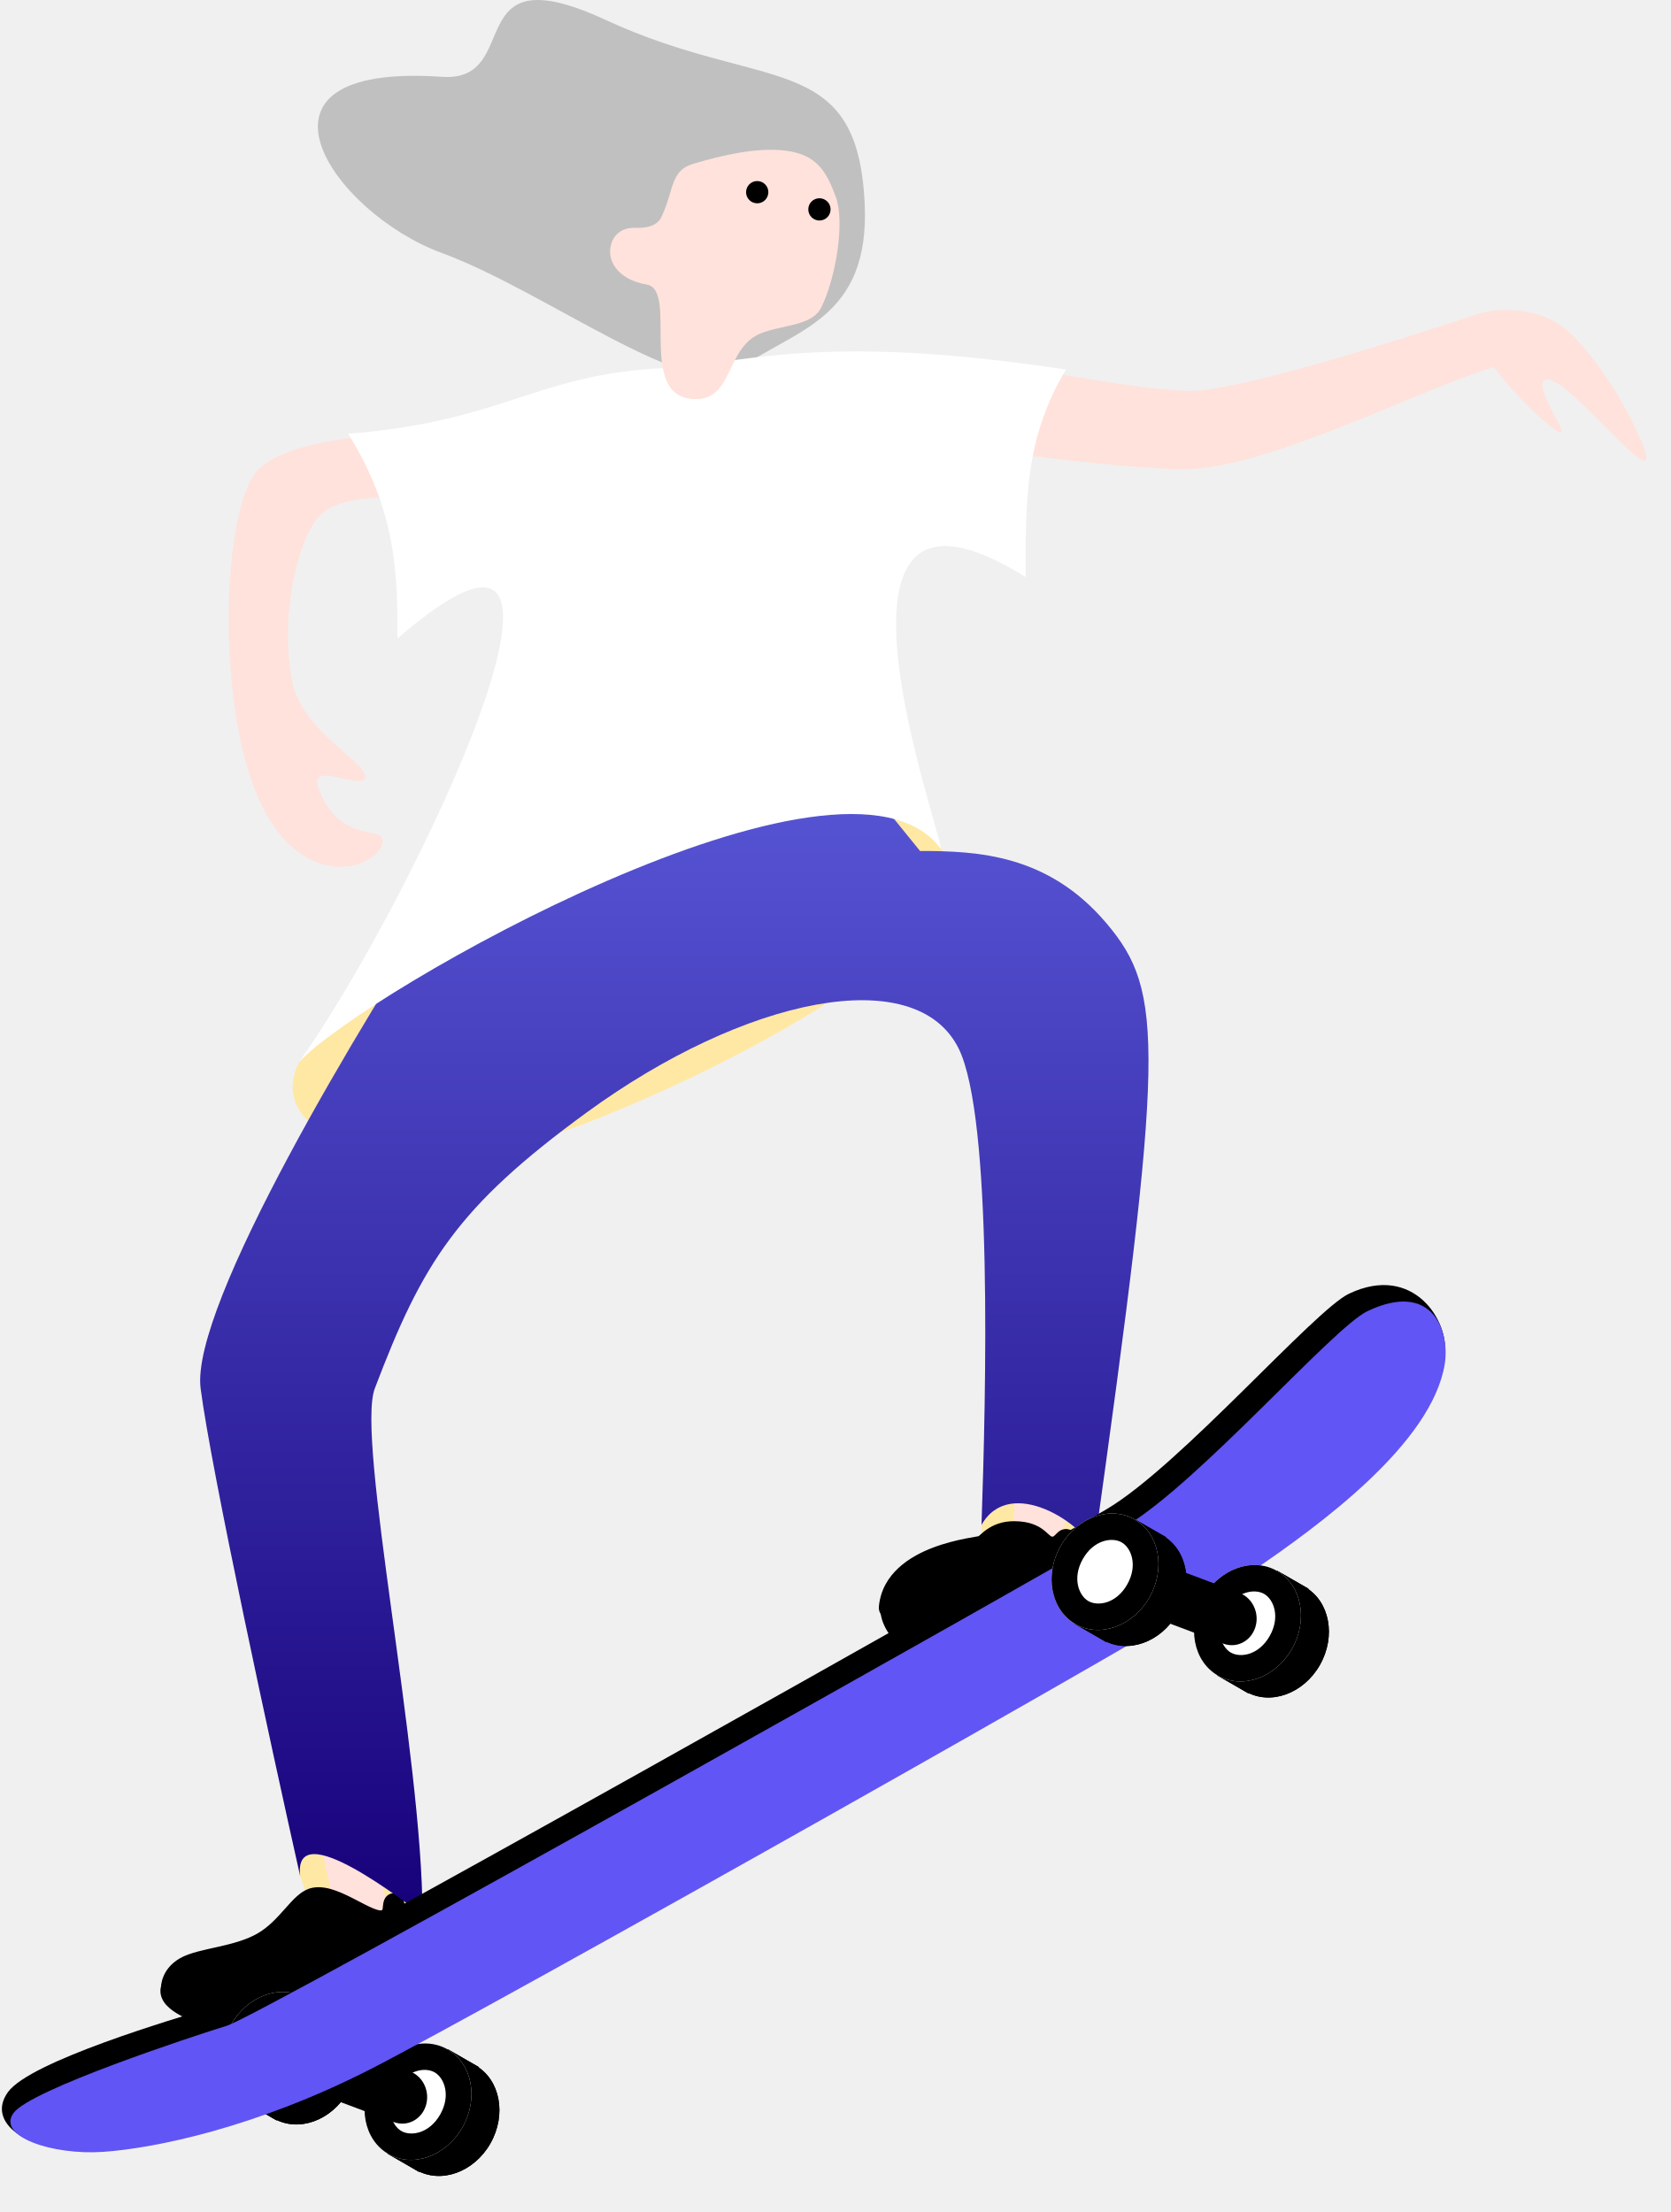
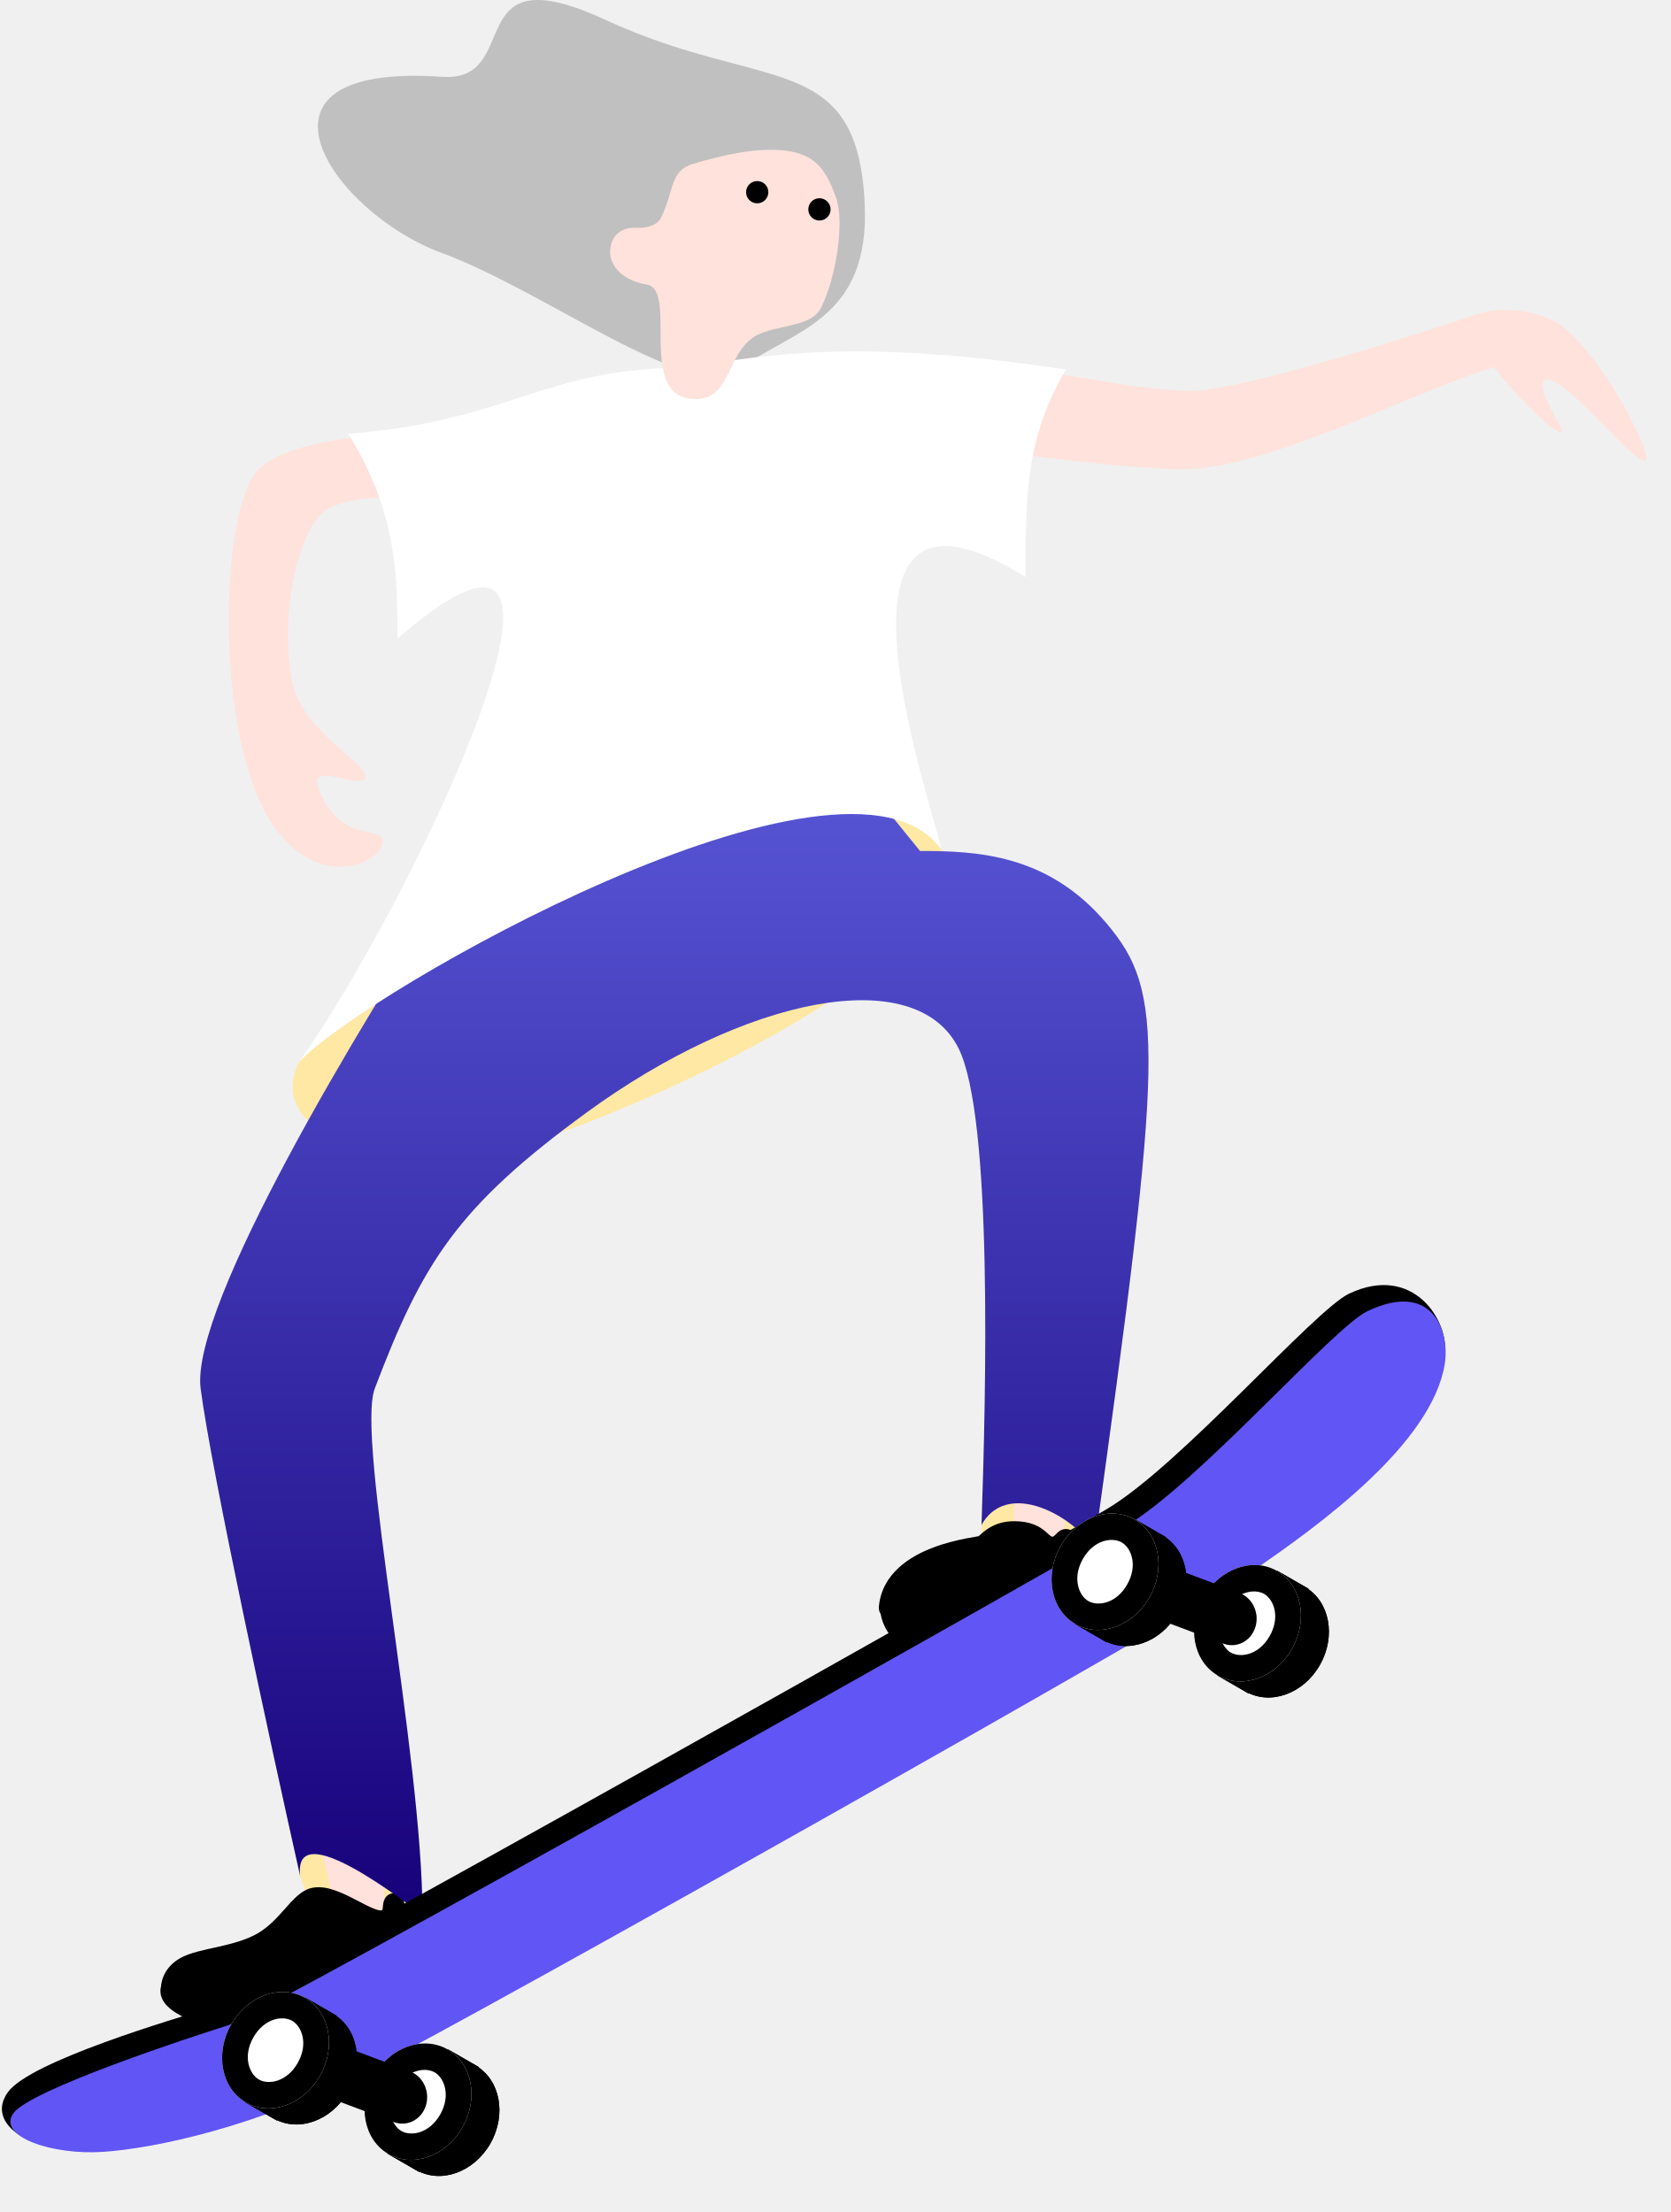
<svg xmlns="http://www.w3.org/2000/svg" xmlns:xlink="http://www.w3.org/1999/xlink" width="576" height="763" viewBox="0 0 576 763" fill="none">
  <g id="me-skate-2">
    <path id="Vector 96" d="M145.682 660.368C140.927 657.311 100.771 625.187 103.527 647.233C105.635 652.706 106.664 660.368 122.992 673.607C128.395 677.988 145.682 677.589 145.682 660.368Z" fill="#FFE8A3" />
    <path id="Vector 95" d="M377.145 535.038C374.179 525.991 348.357 508.538 338.458 525.991C338.458 538.019 345.509 544.314 358.795 546.774C372.08 549.235 375.004 542.425 377.145 535.038Z" fill="#FFE8A3" />
    <path id="Vector 94" d="M324.339 292.631C291.138 247.983 125.374 342.262 103.213 366.237C88.873 394.555 144.03 409.91 202.431 387.255C260.833 364.6 343.49 318.388 324.339 292.631Z" fill="#FFE8A3" />
    <path id="hair" d="M152.347 26.499C181.062 28.479 157.736 -16.78 208.773 6.847C263.234 32.059 295.569 16.802 298.167 70.068C300.148 110.666 273.412 113.637 254.599 127.5C238.536 139.335 188.308 100.466 152.347 87.263C114.562 73.389 78.919 21.435 152.347 26.499Z" fill="black" fill-opacity="0.2" />
    <path id="Vector 38" d="M94.196 284.652C74.837 256.531 75.545 185.424 86.715 165.163C94.998 150.139 135.474 150.169 148.508 148.575L155.105 173.44C155.105 173.44 119.654 166.999 109.832 178.234C102.756 186.328 96.011 212.681 101.052 236.554C105.847 253.336 125.986 262.686 125.986 267.961C125.986 273.235 105.751 261.674 109.832 272.036C117.67 291.94 132.363 284.192 131.979 290.497C130.794 298.16 109.832 307.366 94.196 284.652Z" fill="#FFE2DB" />
    <path id="Vector 39" d="M537.39 145.87C543.427 156.493 523.987 138.52 515.154 126.604C484.782 136.132 434.932 162.94 405.763 161.853C388.828 161.222 368.208 158.835 352.696 156.895L358.483 128.154C381.285 131.339 391.512 134.022 409.451 134.86C427.391 135.698 500.784 111.277 508.583 108.605C516.381 105.933 527.764 106.2 536.625 111.206C545.485 116.211 558.991 135.867 565.661 151.418C574.294 171.545 553.681 145.901 541.162 135.299C533.814 129.077 526.578 126.845 537.39 145.87Z" fill="#FFE2DB" />
    <path id="Vector 40" d="M77.876 480.475C80.332 468.601 87.024 460.589 90.246 456.17C111.513 450.923 115.853 442.426 126.901 458.445C98.864 470.388 111.763 488.264 113.696 495.818C127.171 548.488 125.893 611.604 133.591 660.117C126.783 665.052 122.528 665.393 116.274 662.31C104.214 605.506 75.419 492.348 77.876 480.475Z" fill="#FFE2DB" />
    <path id="Vector 41" d="M348.457 541.318L365.113 541.928C379.87 422.409 398.446 320.25 357.976 327.198C322.913 333.218 358.722 404.726 348.457 541.318Z" fill="#FFE2DB" />
    <g id="Group 17">
      <g id="Vector 33">
        <path d="M63.768 678.517C59.357 681.069 58.807 684.941 59.083 686.557L148.852 692.981C149.004 691.302 149.2 687.269 148.764 684.562C147.184 674.736 138.208 667.408 135.802 656.525C135.147 657.714 136.269 661.282 132.219 662.362C127.156 663.712 115.8 653.278 108.454 654.583C103.375 655.485 99.341 664.877 90.499 669.966C81.658 675.054 69.281 675.327 63.768 678.517Z" fill="black" />
        <path d="M59.083 686.557L55.63 687.178C55.899 688.751 57.204 689.931 58.799 690.045L59.083 686.557ZM63.768 678.517L65.502 681.539L63.768 678.517ZM90.499 669.966L92.227 672.991V672.991L90.499 669.966ZM108.454 654.583L109.035 658.026L108.454 654.583ZM132.219 662.362L133.092 665.74V665.74L132.219 662.362ZM135.802 656.525L139.223 655.74C138.91 654.323 137.748 653.255 136.306 653.06C134.864 652.865 133.443 653.582 132.737 654.862L135.802 656.525ZM148.764 684.562L145.306 685.149L145.306 685.149L148.764 684.562ZM148.852 692.981L148.568 696.468C150.483 696.606 152.167 695.175 152.34 693.263L148.852 692.981ZM59.083 686.557L62.536 685.937C62.537 685.939 62.535 685.926 62.532 685.898C62.53 685.87 62.528 685.831 62.527 685.782C62.526 685.682 62.532 685.551 62.552 685.393C62.593 685.077 62.688 684.688 62.873 684.267C63.227 683.461 63.954 682.434 65.502 681.539L63.768 678.517L62.033 675.496C56.212 678.864 55.133 684.269 55.63 687.178L59.083 686.557ZM63.768 678.517L65.502 681.539C66.463 680.983 67.902 680.463 69.902 679.929C71.887 679.399 74.106 678.933 76.626 678.364C81.496 677.265 87.288 675.834 92.227 672.991L90.499 669.966L88.772 666.94C84.869 669.187 80.052 670.436 75.145 671.543C72.777 672.077 70.315 672.596 68.153 673.173C66.005 673.747 63.829 674.457 62.033 675.496L63.768 678.517ZM90.499 669.966L92.227 672.991C97.217 670.118 100.788 666.064 103.499 663.009C104.917 661.412 106.021 660.175 107.056 659.261C108.098 658.34 108.708 658.084 109.035 658.026L108.454 654.583L107.872 651.14C105.659 651.534 103.861 652.789 102.442 654.042C101.016 655.302 99.606 656.9 98.275 658.4C95.49 661.538 92.622 664.724 88.772 666.94L90.499 669.966ZM108.454 654.583L109.035 658.026C109.981 657.858 111.381 658.033 113.351 658.734C115.276 659.418 117.349 660.453 119.554 661.596C121.662 662.689 123.975 663.929 126.056 664.774C127.973 665.552 130.603 666.404 133.092 665.74L132.219 662.362L131.346 658.984C131.401 658.97 131.243 659.023 130.732 658.926C130.234 658.832 129.582 658.63 128.749 658.292C127.048 657.601 125.114 656.567 122.831 655.383C120.646 654.25 118.186 653.005 115.757 652.142C113.373 651.295 110.6 650.656 107.872 651.14L108.454 654.583ZM132.219 662.362L133.092 665.74C134.631 665.33 135.938 664.606 136.939 663.541C137.93 662.487 138.416 661.316 138.672 660.338C138.912 659.42 138.981 658.516 139.022 658.09C139.048 657.824 139.061 657.725 139.069 657.683C139.08 657.624 139.049 657.86 138.867 658.188L135.802 656.525L132.737 654.862C132.392 655.488 132.252 656.095 132.183 656.463C132.111 656.847 132.074 657.231 132.049 657.484C131.99 658.094 131.963 658.373 131.895 658.631C131.844 658.829 131.81 658.826 131.852 658.782C131.904 658.727 131.832 658.855 131.346 658.984L132.219 662.362ZM148.764 684.562L145.306 685.149C145.668 687.404 145.51 691.074 145.363 692.698L148.852 692.981L152.34 693.263C152.497 691.53 152.731 687.134 152.223 683.976L148.764 684.562ZM148.852 692.981L149.136 689.493L59.367 683.069L59.083 686.557L58.799 690.045L148.568 696.468L148.852 692.981ZM135.802 656.525L132.382 657.31C133.732 663.421 136.919 668.464 139.61 672.802C142.42 677.331 144.645 681.037 145.306 685.149L148.764 684.562L152.223 683.976C151.304 678.261 148.25 673.389 145.576 669.078C142.782 664.575 140.278 660.511 139.223 655.74L135.802 656.525Z" fill="black" />
      </g>
      <g id="Vector 29">
        <path d="M99.445 683.265C90.161 682.48 69.832 679.33 62.066 683.512C49.388 690.339 83.863 699.834 99.338 700.561C114.814 701.289 126.355 701.987 132.657 701.245C138.958 700.502 149.858 698.679 148.312 694.042C146.767 689.406 137.438 691.662 128.402 689.14C119.365 686.618 113.606 684.462 99.445 683.265Z" fill="black" />
        <path d="M62.066 683.512L60.189 679.999L62.066 683.512ZM99.445 683.265L99.817 679.283V679.283L99.445 683.265ZM128.402 689.14L129.511 685.291V685.291L128.402 689.14ZM148.312 694.042L152.112 692.751L152.112 692.751L148.312 694.042ZM62.066 683.512L63.944 687.025C65.159 686.37 67.234 685.843 70.2 685.579C73.081 685.322 76.434 685.34 79.95 685.517C87.12 685.877 94.108 686.827 99.073 687.247L99.445 683.265L99.817 679.283C95.499 678.918 87.68 677.9 80.423 677.535C76.726 677.349 72.96 677.315 69.555 677.619C66.235 677.915 62.856 678.563 60.189 679.999L62.066 683.512ZM99.445 683.265L99.073 687.247C112.791 688.406 118.178 690.446 127.293 692.989L128.402 689.14L129.511 685.291C120.552 682.791 114.421 680.518 99.817 679.283L99.445 683.265ZM132.657 701.245L132.221 697.276C126.349 697.968 115.313 697.31 99.562 696.57L99.338 700.561L99.115 704.553C114.316 705.267 126.361 706.006 133.092 705.213L132.657 701.245ZM128.402 689.14L127.293 692.989C132.276 694.38 137.508 694.483 140.77 694.778C142.576 694.941 143.674 695.141 144.337 695.4C144.857 695.602 144.611 695.629 144.512 695.334L148.312 694.042L152.112 692.751C151.241 690.138 149.25 688.708 147.303 687.951C145.5 687.249 143.411 686.986 141.562 686.819C137.514 686.452 133.564 686.422 129.511 685.291L128.402 689.14ZM148.312 694.042L144.512 695.334C144.456 695.165 144.413 694.821 144.538 694.439C144.645 694.112 144.794 694.01 144.698 694.098C144.427 694.349 143.663 694.814 142.166 695.322C139.281 696.303 135.346 696.908 132.221 697.276L132.657 701.245L133.092 705.213C136.269 704.839 140.935 704.161 144.688 702.885C146.511 702.266 148.576 701.359 150.111 699.94C150.918 699.195 151.714 698.183 152.146 696.866C152.596 695.494 152.555 694.079 152.112 692.751L148.312 694.042ZM99.338 700.561L99.562 696.57C92.272 696.227 80.188 693.766 71.565 690.576C69.434 689.787 67.594 688.983 66.135 688.196C64.623 687.38 63.749 686.704 63.342 686.256C62.922 685.794 63.516 686.204 63.265 687.158C63.075 687.88 62.687 687.701 63.944 687.025L62.066 683.512L60.189 679.999C58.276 681.029 56.192 682.64 55.521 685.192C54.789 687.975 56.117 690.252 57.388 691.651C58.672 693.064 60.446 694.244 62.28 695.234C64.166 696.251 66.371 697.201 68.724 698.072C78.038 701.518 90.929 704.168 99.115 704.553L99.338 700.561Z" fill="black" />
      </g>
    </g>
    <g id="Group 18">
      <g id="Vector 37">
        <path d="M349.84 528.729C342.995 528.615 340.619 532.96 339.016 533.63C337.414 534.301 308.707 536.564 307.028 554.479L376.343 567.705C377.159 551.557 372.778 544.769 367.504 531.441C366.791 531.976 365.287 534.43 362.155 534.016C358.17 533.49 358.512 528.874 349.84 528.729Z" fill="black" />
        <path d="M339.016 533.63L337.554 529.927L337.554 529.927L339.016 533.63ZM349.84 528.729L349.985 524.715L349.985 524.715L349.84 528.729ZM362.155 534.016L361.561 537.997L361.561 537.997L362.155 534.016ZM367.504 531.441L365.169 528.237C366.164 527.49 367.437 527.242 368.617 527.565C369.797 527.888 370.752 528.746 371.205 529.89L367.504 531.441ZM376.343 567.705L380.318 567.83C380.259 569.002 379.694 570.1 378.773 570.835C377.852 571.569 376.667 571.867 375.529 571.65L376.343 567.705ZM307.028 554.479L306.213 558.424C304.23 558.046 302.874 556.218 303.065 554.18L307.028 554.479ZM339.016 533.63L337.554 529.927C337.251 530.054 337.122 530.178 337.248 530.079C337.356 529.993 337.509 529.86 337.803 529.595C338.334 529.116 339.174 528.346 340.236 527.603C342.482 526.029 345.605 524.642 349.985 524.715L349.84 528.729L349.696 532.743C347.23 532.702 345.742 533.43 344.688 534.168C344.1 534.58 343.617 535.015 343.039 535.536C342.778 535.771 342.428 536.087 342.074 536.366C341.735 536.633 341.182 537.039 340.479 537.334L339.016 533.63ZM349.84 528.729L349.985 524.715C355.211 524.802 358.143 526.308 360.315 528.105C360.78 528.489 361.198 528.877 361.498 529.151C361.828 529.453 362.033 529.634 362.218 529.775C362.498 529.99 362.601 530.016 362.748 530.035L362.155 534.016L361.561 537.997C359.717 537.753 358.368 537.005 357.321 536.201C356.841 535.834 356.413 535.445 356.09 535.149C355.736 534.826 355.479 534.588 355.195 534.354C354.374 533.675 353.141 532.8 349.696 532.743L349.84 528.729ZM362.155 534.016L362.748 530.035C362.971 530.065 363.082 530.037 363.132 530.022C363.197 530.002 363.294 529.96 363.437 529.854C363.591 529.741 363.757 529.588 363.992 529.347C364.03 529.308 364.31 529.016 364.399 528.925C364.526 528.795 364.813 528.505 365.169 528.237L367.504 531.441L369.839 534.645C370.79 533.931 366.839 538.694 361.561 537.997L362.155 534.016ZM376.343 567.705L375.529 571.65L306.213 558.424L307.028 554.479L307.842 550.534L377.157 563.76L376.343 567.705ZM307.028 554.479L303.065 554.18C304.14 542.713 313.854 536.827 321.71 533.836C325.795 532.28 329.826 531.323 332.881 530.714C334.414 530.408 335.724 530.187 336.661 530.026C337.144 529.944 337.489 529.884 337.737 529.836C338.148 529.757 337.912 529.777 337.554 529.927L339.016 533.63L340.479 537.334C339.92 537.568 339.273 537.684 339.086 537.72C338.736 537.788 338.299 537.863 337.84 537.941C336.894 538.103 335.686 538.308 334.275 538.589C331.445 539.153 327.894 540.007 324.392 541.34C317.074 544.126 311.595 548.33 310.99 554.778L307.028 554.479ZM367.504 531.441L371.205 529.89C376.334 542.852 381.188 550.598 380.318 567.83L376.343 567.705L372.368 567.58C373.129 552.515 369.222 546.686 363.803 532.992L367.504 531.441Z" fill="black" />
      </g>
      <g id="Vector 35">
        <path d="M342.299 574.792C352.462 577.412 360.478 579.477 372.956 573.746C388.524 566.595 361.246 552.211 352.207 549.245C339.726 545.149 320.533 540.201 310.013 547.029C298.021 554.813 310.765 568.617 318.059 571.339C325.353 574.061 334.483 572.778 342.09 574.739L342.299 574.792Z" fill="black" />
        <path d="M372.956 573.746L372.36 572.378L372.36 572.378L372.956 573.746ZM342.299 574.792L341.903 576.251L341.903 576.251L342.299 574.792ZM342.09 574.739L342.486 573.28L342.486 573.28L342.09 574.739ZM318.059 571.339L318.601 569.926V569.926L318.059 571.339ZM310.013 547.029L309.223 545.768L309.223 545.768L310.013 547.029ZM352.207 549.245L352.694 547.813V547.813L352.207 549.245ZM372.956 573.746L373.553 575.114C367.12 578.069 361.77 579.039 356.691 578.905C351.662 578.773 346.955 577.553 341.903 576.251L342.299 574.792L342.695 573.333C347.806 574.651 352.189 575.774 356.828 575.896C361.418 576.017 366.315 575.155 372.36 572.378L372.956 573.746ZM342.299 574.792L341.903 576.251L341.694 576.197L342.09 574.739L342.486 573.28L342.695 573.333L342.299 574.792ZM342.09 574.739L341.694 576.197C338.058 575.26 334.046 575.095 329.834 574.827C325.701 574.563 321.391 574.198 317.517 572.752L318.059 571.339L318.601 569.926C322.02 571.202 325.923 571.556 330.08 571.822C334.159 572.082 338.515 572.256 342.486 573.28L342.09 574.739ZM318.059 571.339L317.517 572.752C313.524 571.262 308.25 566.883 305.493 561.828C304.101 559.277 303.264 556.397 303.711 553.524C304.167 550.589 305.923 547.91 309.223 545.768L310.013 547.029L310.803 548.29C308.107 550.041 306.959 552.007 306.66 553.933C306.351 555.923 306.908 558.124 308.115 560.337C310.554 564.81 315.3 568.694 318.601 569.926L318.059 571.339ZM310.013 547.029L309.223 545.768C314.942 542.055 322.817 541.64 330.574 542.545C338.394 543.458 346.423 545.755 352.694 547.813L352.207 549.245L351.72 550.677C345.51 548.639 337.701 546.414 330.174 545.536C322.585 544.65 315.603 545.175 310.803 548.29L310.013 547.029ZM352.207 549.245L352.694 547.813C357.349 549.34 366.593 553.754 372.757 558.745C374.309 560.001 375.701 561.322 376.784 562.674C377.858 564.014 378.692 565.463 379.013 566.976C379.345 568.543 379.113 570.131 378.137 571.588C377.194 572.994 375.641 574.155 373.553 575.114L372.956 573.746L372.36 572.378C374.163 571.55 375.164 570.696 375.674 569.936C376.15 569.226 376.27 568.494 376.093 567.661C375.905 566.773 375.367 565.741 374.448 564.594C373.536 563.457 372.311 562.282 370.861 561.107C365.019 556.377 356.104 552.116 351.72 550.677L352.207 549.245Z" fill="black" />
      </g>
    </g>
    <path id="Vector 93" d="M69.182 478.941C65.518 450.549 124.897 351.864 155.045 306.07L295.861 267.145L317.264 293.532C337.108 293.532 361.4 294.661 381.549 318.474C401.698 342.287 401.394 361.565 377.144 535.038C374.178 525.992 348.357 508.538 338.458 525.992C339.985 480.961 342.427 385.378 330.52 361.565C315.637 331.799 256.812 343.989 202.381 383.678C157.624 416.313 145.682 435.592 129.239 478.941C122.662 496.281 145.682 605.37 145.682 660.368C140.927 657.311 100.771 625.187 103.527 647.233C93.605 602.966 72.845 507.333 69.182 478.941Z" fill="url(#paint0_linear_68_7608)" />
    <path id="Vector 92" d="M238.357 126.747C280.422 118.596 317.246 120.006 367.571 127.451C353.453 151.229 353.673 172.084 353.673 199.024C274.264 149.629 325.07 287.624 324.338 292.631C291.138 247.983 125.374 342.262 103.213 366.237C143.026 310.072 218.811 149.629 137.052 220.236C137.052 199.024 137.052 176.868 120.078 149.629C177.457 145.052 186.372 126.747 238.357 126.747Z" fill="white" />
    <g id="Group 58">
      <path id="Vector 42" d="M283.209 106.029C288.211 95.904 291.423 76.609 288.211 67.907C284.998 59.205 281.681 53.209 270.614 51.926C260.531 50.757 248.535 53.709 239.082 56.49C231.043 58.854 232.534 65.454 228.073 74.857C226.591 77.982 222.752 78.728 219.297 78.579C215.731 78.424 212.389 79.8 210.973 83.55C208.782 89.356 212.63 96.372 222.991 98.145C234.246 100.07 218.975 137.678 239.983 137.678C252.882 137.678 250.309 119.88 262.308 115.003C269.843 111.94 279.984 112.558 283.209 106.029Z" fill="#FFE2DB" />
      <circle id="Ellipse 28" cx="261.113" cy="66.292" r="3.841" fill="black" />
      <circle id="Ellipse 29" cx="282.568" cy="72.225" r="3.841" fill="black" />
    </g>
    <g id="Group 19">
      <path id="Vector 12" d="M381.695 520.516C356.404 535.546 83.465 689.185 71.841 692.771C60.216 696.357 10.447 710.973 2.749 721.63C-4.949 732.286 9.619 742.017 29.203 741.889C48.787 741.761 78.573 726.238 121.228 707.825C121.228 707.825 401.94 551.972 425.334 536.025C448.727 520.077 493.682 494.795 498.131 467.402C499.985 455.982 487.528 435.586 465.15 446.262C453.247 451.941 406.987 505.485 381.695 520.516Z" fill="black" />
-       <g id="Group 11">
+       <path id="Vector 13" d="M388.083 526.513C362.793 541.542 89.869 695.16 78.245 698.746C66.621 702.331 10.484 720.794 4.649 728.872C-1.187 736.949 18.064 743.487 35.674 742.247C53.284 741.008 88.101 733.963 127.63 713.798C167.159 693.632 408.327 557.966 431.719 542.021C455.112 526.075 493.748 497.91 498.196 470.52C500.051 459.102 493.91 441.595 471.533 452.269C459.63 457.948 413.373 511.484 388.083 526.513Z" fill="#6155F5" />
+       <g id="Group 10">
        <g id="Group 2">
          <g id="Ellipse 4">
            <use xlink:href="#stroke0_68_7608" fill="black" />
            <mask id="stroke1_68_7608" fill="white">
              <use xlink:href="#stroke0_68_7608" />
            </mask>
-             <path d="M143.537 748.509L148.033 740.606C144.738 738.701 142.382 732.679 146.139 726.074L138.459 721.634L130.78 717.194C123.218 730.487 125.409 748.529 139.042 756.411L143.537 748.509ZM138.459 721.634L146.139 726.074C149.896 719.469 156.241 718.478 159.536 720.383L164.031 712.48L168.526 704.577C154.893 696.695 138.341 703.901 130.78 717.194L138.459 721.634ZM164.031 712.48L159.536 720.383C162.83 722.287 165.186 728.309 161.429 734.914L169.109 739.354L176.788 743.794C184.35 730.501 182.159 712.459 168.526 704.577L164.031 712.48ZM169.109 739.354L161.429 734.914C157.672 741.519 151.327 742.51 148.033 740.606L143.537 748.509L139.042 756.411C152.675 764.293 169.227 757.088 176.788 743.794L169.109 739.354Z" fill="black" mask="url(#stroke1_68_7608)" />
+             <path d="M429.571 583.475L434.066 575.572C430.772 573.668 428.416 567.646 432.173 561.041L424.493 556.601L416.814 552.16C409.252 565.454 411.443 583.496 425.076 591.378L429.571 583.475ZM424.493 556.601L432.173 561.041C435.93 554.436 442.275 553.445 445.569 555.349L450.065 547.446L454.56 539.544C440.927 531.661 424.375 538.867 416.814 552.16L424.493 556.601ZM450.065 547.446L445.569 555.349C448.864 557.254 451.22 563.276 447.463 569.881L455.142 574.321L462.822 578.761C470.383 565.468 468.193 547.426 454.56 539.544L450.065 547.446ZM455.142 574.321L447.463 569.881C443.706 576.486 437.361 577.477 434.066 575.572L429.571 583.475L425.076 591.378C438.709 599.26 455.261 592.054 462.822 578.761L455.142 574.321Z" fill="black" mask="url(#stroke1_68_7608)" />
          </g>
          <g id="Rectangle 1">
-             <path d="M133.732 742.967L154.367 706.812L165.188 713.047L144.553 749.202L133.732 742.967Z" fill="black" />
-             <path d="M133.732 742.967L154.367 706.812L165.188 713.047L144.553 749.202L133.732 742.967Z" fill="black" />
+             <path d="M419.766 577.934L440.401 541.779L451.221 548.014L430.586 584.168L419.766 577.934Z" fill="black" />
+             <path d="M419.766 577.934L440.401 541.779L451.221 548.014L430.586 584.168L419.766 577.934Z" fill="black" />
          </g>
          <g id="Ellipse 3">
            <use xlink:href="#stroke2_68_7608" fill="white" />
            <mask id="stroke3_68_7608" fill="white">
              <use xlink:href="#stroke2_68_7608" />
            </mask>
-             <path d="M133.898 742.965L138.394 735.062C135.099 733.157 132.743 727.135 136.5 720.53L128.82 716.09L121.141 711.65C113.579 724.943 115.77 742.985 129.403 750.867L133.898 742.965ZM128.82 716.09L136.5 720.53C140.257 713.925 146.602 712.934 149.897 714.839L154.392 706.936L158.887 699.033C145.254 691.151 128.702 698.357 121.141 711.65L128.82 716.09ZM154.392 706.936L149.897 714.839C153.191 716.743 155.547 722.765 151.79 729.37L159.47 733.81L167.149 738.251C174.711 724.957 172.52 706.915 158.887 699.033L154.392 706.936ZM159.47 733.81L151.79 729.37C148.033 735.975 141.688 736.966 138.394 735.062L133.898 742.965L129.403 750.867C143.036 758.75 159.588 751.544 167.149 738.251L159.47 733.81Z" fill="black" mask="url(#stroke3_68_7608)" />
+             <path d="M419.932 577.931L424.427 570.028C421.133 568.124 418.777 562.102 422.534 555.497L414.854 551.057L407.175 546.617C399.613 559.91 401.804 577.952 415.437 585.834L419.932 577.931ZM414.854 551.057L422.534 555.497C426.291 548.892 432.636 547.901 435.93 549.805L440.426 541.903L444.921 534C431.288 526.118 414.736 533.323 407.175 546.617L414.854 551.057ZM440.426 541.903L435.93 549.805C439.225 551.71 441.581 557.732 437.824 564.337L445.504 568.777L453.183 573.217C460.745 559.924 458.554 541.882 444.921 534L440.426 541.903ZM445.504 568.777L437.824 564.337C434.067 570.942 427.722 571.933 424.427 570.028L419.932 577.931L415.437 585.834C429.07 593.716 445.622 586.51 453.183 573.217L445.504 568.777Z" fill="black" mask="url(#stroke3_68_7608)" />
          </g>
-           <path id="Vector 34" d="M135.817 731.987C140.373 733.699 145.31 731.17 146.844 726.34C148.378 721.509 145.927 716.206 141.371 714.495L138.594 723.241L135.817 731.987ZM98.983 698.574C94.426 696.862 89.489 699.391 87.956 704.221C86.422 709.051 88.872 714.355 93.429 716.066L96.206 707.32L98.983 698.574ZM138.594 723.241L141.371 714.495L98.983 698.574L96.206 707.32L93.429 716.066L135.817 731.987L138.594 723.241Z" fill="black" />
+           <path id="Vector 34" d="M421.851 566.954C426.407 568.665 431.344 566.137 432.878 561.306C434.411 556.476 431.961 551.173 427.405 549.461L424.628 558.208L421.851 566.954ZM385.016 533.54C380.46 531.829 375.523 534.357 373.99 539.188C372.456 544.018 374.906 549.321 379.463 551.032L382.24 542.286L385.016 533.54ZM424.628 558.208L427.405 549.461L385.016 533.54L382.24 542.286L379.463 551.032L421.851 566.954L424.628 558.208Z" fill="black" />
        </g>
        <g id="Group 3">
          <g id="Ellipse 4_2">
            <use xlink:href="#stroke4_68_7608" fill="black" />
            <mask id="stroke5_68_7608" fill="white">
              <use xlink:href="#stroke4_68_7608" />
            </mask>
-             <path d="M94.403 730.743L98.899 722.84C95.614 720.942 93.254 714.923 97.017 708.309L89.337 703.87L81.656 699.43C74.094 712.72 76.269 730.765 89.906 738.646L94.403 730.743ZM89.337 703.87L97.017 708.309C100.781 701.695 107.127 700.708 110.412 702.607L114.909 694.704L119.406 686.801C105.769 678.92 89.218 686.141 81.656 699.43L89.337 703.87ZM114.909 694.704L110.412 702.607C113.697 704.505 116.058 710.524 112.294 717.138L119.975 721.578L127.656 726.017C135.218 712.727 133.042 694.683 119.406 686.801L114.909 694.704ZM119.975 721.578L112.294 717.138C108.53 723.753 102.184 724.739 98.899 722.84L94.403 730.743L89.906 738.646C103.542 746.527 120.094 739.306 127.656 726.017L119.975 721.578Z" fill="black" mask="url(#stroke5_68_7608)" />
+             <path d="M380.436 565.71L384.933 557.807C381.648 555.909 379.287 549.89 383.051 543.276L375.37 538.836L367.689 534.397C360.127 547.687 362.303 565.731 375.939 573.613L380.436 565.71ZM375.37 538.836L383.051 543.276C386.815 536.661 393.161 535.675 396.446 537.574L400.942 529.671L405.439 521.768C391.803 513.887 375.251 521.108 367.689 534.397L375.37 538.836ZM400.942 529.671L396.446 537.574C399.731 539.472 402.091 545.491 398.328 552.105L406.008 556.544L413.689 560.984C421.251 547.694 419.075 529.649 405.439 521.768L400.942 529.671ZM406.008 556.544L398.328 552.105C394.564 558.719 388.218 559.706 384.933 557.807L380.436 565.71L375.939 573.613C389.575 581.494 406.127 574.273 413.689 560.984L406.008 556.544Z" fill="black" mask="url(#stroke5_68_7608)" />
          </g>
          <g id="Rectangle 1_2">
-             <path d="M84.603 725.201L105.246 689.043L116.06 695.272L95.417 731.43L84.603 725.201Z" fill="black" />
-             <path d="M84.603 725.201L105.246 689.043L116.06 695.272L95.417 731.43L84.603 725.201Z" fill="black" />
+             <path d="M370.637 560.168L391.28 524.009L402.093 530.238L381.45 566.397L370.637 560.168Z" fill="black" />
+             <path d="M370.637 560.168L391.28 524.009L402.093 530.238L381.45 566.397L370.637 560.168Z" fill="black" />
          </g>
          <g id="Ellipse 3_2">
            <use xlink:href="#stroke6_68_7608" fill="white" />
            <mask id="stroke7_68_7608" fill="white">
              <use xlink:href="#stroke6_68_7608" />
            </mask>
-             <path d="M84.763 725.199L89.26 717.296C85.975 715.398 83.615 709.379 87.378 702.765L79.698 698.326L72.017 693.886C64.455 707.176 66.63 725.221 80.267 733.102L84.763 725.199ZM79.698 698.326L87.378 702.765C91.142 696.151 97.488 695.164 100.773 697.063L105.27 689.16L109.767 681.257C96.13 673.376 79.578 680.597 72.017 693.886L79.698 698.326ZM105.27 689.16L100.773 697.063C104.058 698.961 106.418 704.98 102.655 711.594L110.336 716.034L118.017 720.473C125.579 707.183 123.403 689.139 109.767 681.257L105.27 689.16ZM110.336 716.034L102.655 711.594C98.891 718.208 92.545 719.195 89.26 717.296L84.763 725.199L80.267 733.102C93.903 740.983 110.455 733.762 118.017 720.473L110.336 716.034Z" fill="black" mask="url(#stroke7_68_7608)" />
+             <path d="M370.797 560.166L375.294 552.263C372.009 550.365 369.648 544.346 373.412 537.732L365.731 533.292L358.05 528.853C350.488 542.143 352.664 560.187 366.3 568.069L370.797 560.166ZM365.731 533.292L373.412 537.732C377.175 531.117 383.522 530.131 386.807 532.03L391.303 524.127L395.8 516.224C382.164 508.343 365.612 515.564 358.05 528.853L365.731 533.292ZM391.303 524.127L386.807 532.03C390.091 533.928 392.452 539.947 388.688 546.561L396.369 551L404.05 555.44C411.612 542.15 409.436 524.105 395.8 516.224L391.303 524.127ZM396.369 551L388.688 546.561C384.925 553.175 378.578 554.162 375.294 552.263L370.797 560.166L366.3 568.069C379.936 575.95 396.488 568.729 404.05 555.44L396.369 551Z" fill="black" mask="url(#stroke7_68_7608)" />
          </g>
        </g>
      </g>
-       <path id="Vector 13" d="M388.083 526.513C362.793 541.542 89.869 695.16 78.245 698.746C66.621 702.331 10.484 720.794 4.649 728.872C-1.187 736.949 18.064 743.487 35.674 742.247C53.284 741.008 88.101 733.963 127.63 713.798C167.159 693.632 408.327 557.966 431.719 542.021C455.112 526.075 493.748 497.91 498.196 470.52C500.051 459.102 493.91 441.595 471.533 452.269C459.63 457.948 413.373 511.484 388.083 526.513Z" fill="#6155F5" />
-       <g id="Group 10">
+       <g id="Group 11">
        <g id="Group 2_2">
          <g id="Ellipse 4_3">
            <use xlink:href="#stroke8_68_7608" fill="black" />
            <mask id="stroke9_68_7608" fill="white">
              <use xlink:href="#stroke8_68_7608" />
            </mask>
-             <path d="M429.571 583.475L434.066 575.572C430.772 573.668 428.416 567.646 432.173 561.041L424.493 556.601L416.814 552.16C409.252 565.454 411.443 583.496 425.076 591.378L429.571 583.475ZM424.493 556.601L432.173 561.041C435.93 554.436 442.275 553.445 445.569 555.349L450.065 547.446L454.56 539.544C440.927 531.661 424.375 538.867 416.814 552.16L424.493 556.601ZM450.065 547.446L445.569 555.349C448.864 557.254 451.22 563.276 447.463 569.881L455.142 574.321L462.822 578.761C470.383 565.468 468.193 547.426 454.56 539.544L450.065 547.446ZM455.142 574.321L447.463 569.881C443.706 576.486 437.361 577.477 434.066 575.572L429.571 583.475L425.076 591.378C438.709 599.26 455.261 592.054 462.822 578.761L455.142 574.321Z" fill="black" mask="url(#stroke9_68_7608)" />
+             <path d="M143.537 748.509L148.033 740.606C144.738 738.701 142.382 732.679 146.139 726.074L138.459 721.634L130.78 717.194C123.218 730.487 125.409 748.529 139.042 756.411L143.537 748.509ZM138.459 721.634L146.139 726.074C149.896 719.469 156.241 718.478 159.536 720.383L164.031 712.48L168.526 704.577C154.893 696.695 138.341 703.901 130.78 717.194L138.459 721.634ZM164.031 712.48L159.536 720.383C162.83 722.287 165.186 728.309 161.429 734.914L169.109 739.354L176.788 743.794C184.35 730.501 182.159 712.459 168.526 704.577L164.031 712.48ZM169.109 739.354L161.429 734.914C157.672 741.519 151.327 742.51 148.033 740.606L143.537 748.509L139.042 756.411C152.675 764.293 169.227 757.088 176.788 743.794L169.109 739.354Z" fill="black" mask="url(#stroke9_68_7608)" />
          </g>
          <g id="Rectangle 1_3">
-             <path d="M419.766 577.934L440.401 541.779L451.221 548.014L430.586 584.168L419.766 577.934Z" fill="black" />
-             <path d="M419.766 577.934L440.401 541.779L451.221 548.014L430.586 584.168L419.766 577.934Z" fill="black" />
+             <path d="M133.732 742.967L154.367 706.812L165.188 713.047L144.553 749.202L133.732 742.967Z" fill="black" />
+             <path d="M133.732 742.967L154.367 706.812L165.188 713.047L144.553 749.202L133.732 742.967Z" fill="black" />
          </g>
          <g id="Ellipse 3_3">
            <use xlink:href="#stroke10_68_7608" fill="white" />
            <mask id="stroke11_68_7608" fill="white">
              <use xlink:href="#stroke10_68_7608" />
            </mask>
-             <path d="M419.932 577.931L424.427 570.028C421.133 568.124 418.777 562.102 422.534 555.497L414.854 551.057L407.175 546.617C399.613 559.91 401.804 577.952 415.437 585.834L419.932 577.931ZM414.854 551.057L422.534 555.497C426.291 548.892 432.636 547.901 435.93 549.805L440.426 541.903L444.921 534C431.288 526.118 414.736 533.323 407.175 546.617L414.854 551.057ZM440.426 541.903L435.93 549.805C439.225 551.71 441.581 557.732 437.824 564.337L445.504 568.777L453.183 573.217C460.745 559.924 458.554 541.882 444.921 534L440.426 541.903ZM445.504 568.777L437.824 564.337C434.067 570.942 427.722 571.933 424.427 570.028L419.932 577.931L415.437 585.834C429.07 593.716 445.622 586.51 453.183 573.217L445.504 568.777Z" fill="black" mask="url(#stroke11_68_7608)" />
+             <path d="M133.898 742.965L138.394 735.062C135.099 733.157 132.743 727.135 136.5 720.53L128.82 716.09L121.141 711.65C113.579 724.943 115.77 742.985 129.403 750.867L133.898 742.965ZM128.82 716.09L136.5 720.53C140.257 713.925 146.602 712.934 149.897 714.839L154.392 706.936L158.887 699.033C145.254 691.151 128.702 698.357 121.141 711.65L128.82 716.09ZM154.392 706.936L149.897 714.839C153.191 716.743 155.547 722.765 151.79 729.37L159.47 733.81L167.149 738.251C174.711 724.957 172.52 706.915 158.887 699.033L154.392 706.936ZM159.47 733.81L151.79 729.37C148.033 735.975 141.688 736.966 138.394 735.062L133.898 742.965L129.403 750.867C143.036 758.75 159.588 751.544 167.149 738.251L159.47 733.81Z" fill="black" mask="url(#stroke11_68_7608)" />
          </g>
-           <path id="Vector 34_2" d="M421.851 566.954C426.407 568.665 431.344 566.137 432.878 561.306C434.411 556.476 431.961 551.173 427.405 549.461L424.628 558.208L421.851 566.954ZM385.016 533.54C380.46 531.829 375.523 534.357 373.99 539.188C372.456 544.018 374.906 549.321 379.463 551.032L382.24 542.286L385.016 533.54ZM424.628 558.208L427.405 549.461L385.016 533.54L382.24 542.286L379.463 551.032L421.851 566.954L424.628 558.208Z" fill="black" />
+           <path id="Vector 34_2" d="M135.817 731.987C140.373 733.699 145.31 731.17 146.844 726.34C148.378 721.509 145.927 716.206 141.371 714.495L138.594 723.241L135.817 731.987ZM98.983 698.574C94.426 696.862 89.489 699.391 87.956 704.221C86.422 709.051 88.872 714.355 93.429 716.066L96.206 707.32L98.983 698.574ZM138.594 723.241L141.371 714.495L98.983 698.574L96.206 707.32L93.429 716.066L135.817 731.987L138.594 723.241Z" fill="black" />
        </g>
        <g id="Group 3_2">
          <g id="Ellipse 4_4">
            <use xlink:href="#stroke12_68_7608" fill="black" />
            <mask id="stroke13_68_7608" fill="white">
              <use xlink:href="#stroke12_68_7608" />
            </mask>
-             <path d="M380.436 565.71L384.933 557.807C381.648 555.909 379.287 549.89 383.051 543.276L375.37 538.836L367.689 534.397C360.127 547.687 362.303 565.731 375.939 573.613L380.436 565.71ZM375.37 538.836L383.051 543.276C386.815 536.661 393.161 535.675 396.446 537.574L400.942 529.671L405.439 521.768C391.803 513.887 375.251 521.108 367.689 534.397L375.37 538.836ZM400.942 529.671L396.446 537.574C399.731 539.472 402.091 545.491 398.328 552.105L406.008 556.544L413.689 560.984C421.251 547.694 419.075 529.649 405.439 521.768L400.942 529.671ZM406.008 556.544L398.328 552.105C394.564 558.719 388.218 559.706 384.933 557.807L380.436 565.71L375.939 573.613C389.575 581.494 406.127 574.273 413.689 560.984L406.008 556.544Z" fill="black" mask="url(#stroke13_68_7608)" />
+             <path d="M94.403 730.743L98.899 722.84C95.614 720.942 93.254 714.923 97.017 708.309L89.337 703.87L81.656 699.43C74.094 712.72 76.269 730.765 89.906 738.646L94.403 730.743ZM89.337 703.87L97.017 708.309C100.781 701.695 107.127 700.708 110.412 702.607L114.909 694.704L119.406 686.801C105.769 678.92 89.218 686.141 81.656 699.43L89.337 703.87ZM114.909 694.704L110.412 702.607C113.697 704.505 116.058 710.524 112.294 717.138L119.975 721.578L127.656 726.017C135.218 712.727 133.042 694.683 119.406 686.801L114.909 694.704ZM119.975 721.578L112.294 717.138C108.53 723.753 102.184 724.739 98.899 722.84L94.403 730.743L89.906 738.646C103.542 746.527 120.094 739.306 127.656 726.017L119.975 721.578Z" fill="black" mask="url(#stroke13_68_7608)" />
          </g>
          <g id="Rectangle 1_4">
-             <path d="M370.637 560.168L391.28 524.009L402.093 530.238L381.45 566.397L370.637 560.168Z" fill="black" />
-             <path d="M370.637 560.168L391.28 524.009L402.093 530.238L381.45 566.397L370.637 560.168Z" fill="black" />
+             <path d="M84.603 725.201L105.246 689.043L116.06 695.272L95.417 731.43L84.603 725.201Z" fill="black" />
+             <path d="M84.603 725.201L105.246 689.043L116.06 695.272L95.417 731.43L84.603 725.201Z" fill="black" />
          </g>
          <g id="Ellipse 3_4">
            <use xlink:href="#stroke14_68_7608" fill="white" />
            <mask id="stroke15_68_7608" fill="white">
              <use xlink:href="#stroke14_68_7608" />
            </mask>
-             <path d="M370.797 560.166L375.294 552.263C372.009 550.365 369.648 544.346 373.412 537.732L365.731 533.292L358.05 528.853C350.488 542.143 352.664 560.187 366.3 568.069L370.797 560.166ZM365.731 533.292L373.412 537.732C377.175 531.117 383.522 530.131 386.807 532.03L391.303 524.127L395.8 516.224C382.164 508.343 365.612 515.564 358.05 528.853L365.731 533.292ZM391.303 524.127L386.807 532.03C390.091 533.928 392.452 539.947 388.688 546.561L396.369 551L404.05 555.44C411.612 542.15 409.436 524.105 395.8 516.224L391.303 524.127ZM396.369 551L388.688 546.561C384.925 553.175 378.578 554.162 375.294 552.263L370.797 560.166L366.3 568.069C379.936 575.95 396.488 568.729 404.05 555.44L396.369 551Z" fill="black" mask="url(#stroke15_68_7608)" />
+             <path d="M84.763 725.199L89.26 717.296C85.975 715.398 83.615 709.379 87.378 702.765L79.698 698.326L72.017 693.886C64.455 707.176 66.63 725.221 80.267 733.102L84.763 725.199ZM79.698 698.326L87.378 702.765C91.142 696.151 97.488 695.164 100.773 697.063L105.27 689.16L109.767 681.257C96.13 673.376 79.578 680.597 72.017 693.886L79.698 698.326ZM105.27 689.16L100.773 697.063C104.058 698.961 106.418 704.98 102.655 711.594L110.336 716.034L118.017 720.473C125.579 707.183 123.403 689.139 109.767 681.257L105.27 689.16ZM110.336 716.034L102.655 711.594C98.891 718.208 92.545 719.195 89.26 717.296L84.763 725.199L80.267 733.102C93.903 740.983 110.455 733.762 118.017 720.473L110.336 716.034Z" fill="black" mask="url(#stroke15_68_7608)" />
          </g>
        </g>
      </g>
    </g>
  </g>
  <defs>
    <linearGradient id="paint0_linear_68_7608" x1="232.531" y1="267.145" x2="232.531" y2="660.368" gradientUnits="userSpaceOnUse">
      <stop stop-color="#5856D6" />
      <stop offset="1" stop-color="#17017A" />
    </linearGradient>
-     <path id="stroke0_68_7608" d="M143.537 748.509C135.074 743.615 132.8 731.583 138.459 721.634C144.119 711.685 155.567 707.587 164.031 712.48C172.494 717.373 174.768 729.405 169.109 739.354C163.45 749.303 152.001 753.402 143.537 748.509Z" />
-     <path id="stroke2_68_7608" d="M133.898 742.965C125.435 738.071 123.161 726.039 128.82 716.09C134.48 706.141 145.928 702.043 154.392 706.936C162.855 711.829 165.129 723.861 159.47 733.81C153.811 743.759 142.362 747.858 133.898 742.965Z" />
-     <path id="stroke4_68_7608" d="M94.403 730.743C85.942 725.853 83.674 713.822 89.337 703.87C94.999 693.918 106.448 689.814 114.909 694.704C123.369 699.594 125.638 711.626 119.975 721.578C114.312 731.529 102.863 735.633 94.403 730.743Z" />
-     <path id="stroke6_68_7608" d="M84.763 725.199C76.303 720.309 74.035 708.278 79.698 698.326C85.36 688.374 96.809 684.27 105.27 689.16C113.73 694.05 115.999 706.082 110.336 716.034C104.673 725.985 93.224 730.089 84.763 725.199Z" />
-     <path id="stroke8_68_7608" d="M429.571 583.475C421.108 578.582 418.834 566.55 424.493 556.601C430.152 546.652 441.601 542.553 450.065 547.446C458.528 552.34 460.802 564.372 455.142 574.321C449.483 584.27 438.035 588.368 429.571 583.475Z" />
-     <path id="stroke10_68_7608" d="M419.932 577.931C411.469 573.038 409.195 561.006 414.854 551.057C420.513 541.108 431.962 537.009 440.426 541.903C448.889 546.796 451.163 558.828 445.504 568.777C439.844 578.726 428.396 582.824 419.932 577.931Z" />
-     <path id="stroke12_68_7608" d="M380.436 565.71C371.975 560.82 369.707 548.788 375.37 538.836C381.033 528.885 392.482 524.781 400.942 529.671C409.403 534.561 411.671 546.592 406.008 556.544C400.346 566.496 388.897 570.6 380.436 565.71Z" />
-     <path id="stroke14_68_7608" d="M370.797 560.166C362.336 555.276 360.068 543.244 365.731 533.292C371.394 523.341 382.843 519.237 391.303 524.127C399.764 529.017 402.032 541.048 396.369 551C390.706 560.952 379.257 565.056 370.797 560.166Z" />
+     <path id="stroke0_68_7608" d="M429.571 583.475C421.108 578.582 418.834 566.55 424.493 556.601C430.152 546.652 441.601 542.553 450.065 547.446C458.528 552.34 460.802 564.372 455.142 574.321C449.483 584.27 438.035 588.368 429.571 583.475Z" />
+     <path id="stroke2_68_7608" d="M419.932 577.931C411.469 573.038 409.195 561.006 414.854 551.057C420.513 541.108 431.962 537.009 440.426 541.903C448.889 546.796 451.163 558.828 445.504 568.777C439.844 578.726 428.396 582.824 419.932 577.931Z" />
+     <path id="stroke4_68_7608" d="M380.436 565.71C371.975 560.82 369.707 548.788 375.37 538.836C381.033 528.885 392.482 524.781 400.942 529.671C409.403 534.561 411.671 546.592 406.008 556.544C400.346 566.496 388.897 570.6 380.436 565.71Z" />
+     <path id="stroke6_68_7608" d="M370.797 560.166C362.336 555.276 360.068 543.244 365.731 533.292C371.394 523.341 382.843 519.237 391.303 524.127C399.764 529.017 402.032 541.048 396.369 551C390.706 560.952 379.257 565.056 370.797 560.166Z" />
+     <path id="stroke8_68_7608" d="M143.537 748.509C135.074 743.615 132.8 731.583 138.459 721.634C144.119 711.685 155.567 707.587 164.031 712.48C172.494 717.373 174.768 729.405 169.109 739.354C163.45 749.303 152.001 753.402 143.537 748.509Z" />
+     <path id="stroke10_68_7608" d="M133.898 742.965C125.435 738.071 123.161 726.039 128.82 716.09C134.48 706.141 145.928 702.043 154.392 706.936C162.855 711.829 165.129 723.861 159.47 733.81C153.811 743.759 142.362 747.858 133.898 742.965Z" />
+     <path id="stroke12_68_7608" d="M94.403 730.743C85.942 725.853 83.674 713.822 89.337 703.87C94.999 693.918 106.448 689.814 114.909 694.704C123.369 699.594 125.638 711.626 119.975 721.578C114.312 731.529 102.863 735.633 94.403 730.743Z" />
+     <path id="stroke14_68_7608" d="M84.763 725.199C76.303 720.309 74.035 708.278 79.698 698.326C85.36 688.374 96.809 684.27 105.27 689.16C113.73 694.05 115.999 706.082 110.336 716.034C104.673 725.985 93.224 730.089 84.763 725.199Z" />
  </defs>
</svg>
